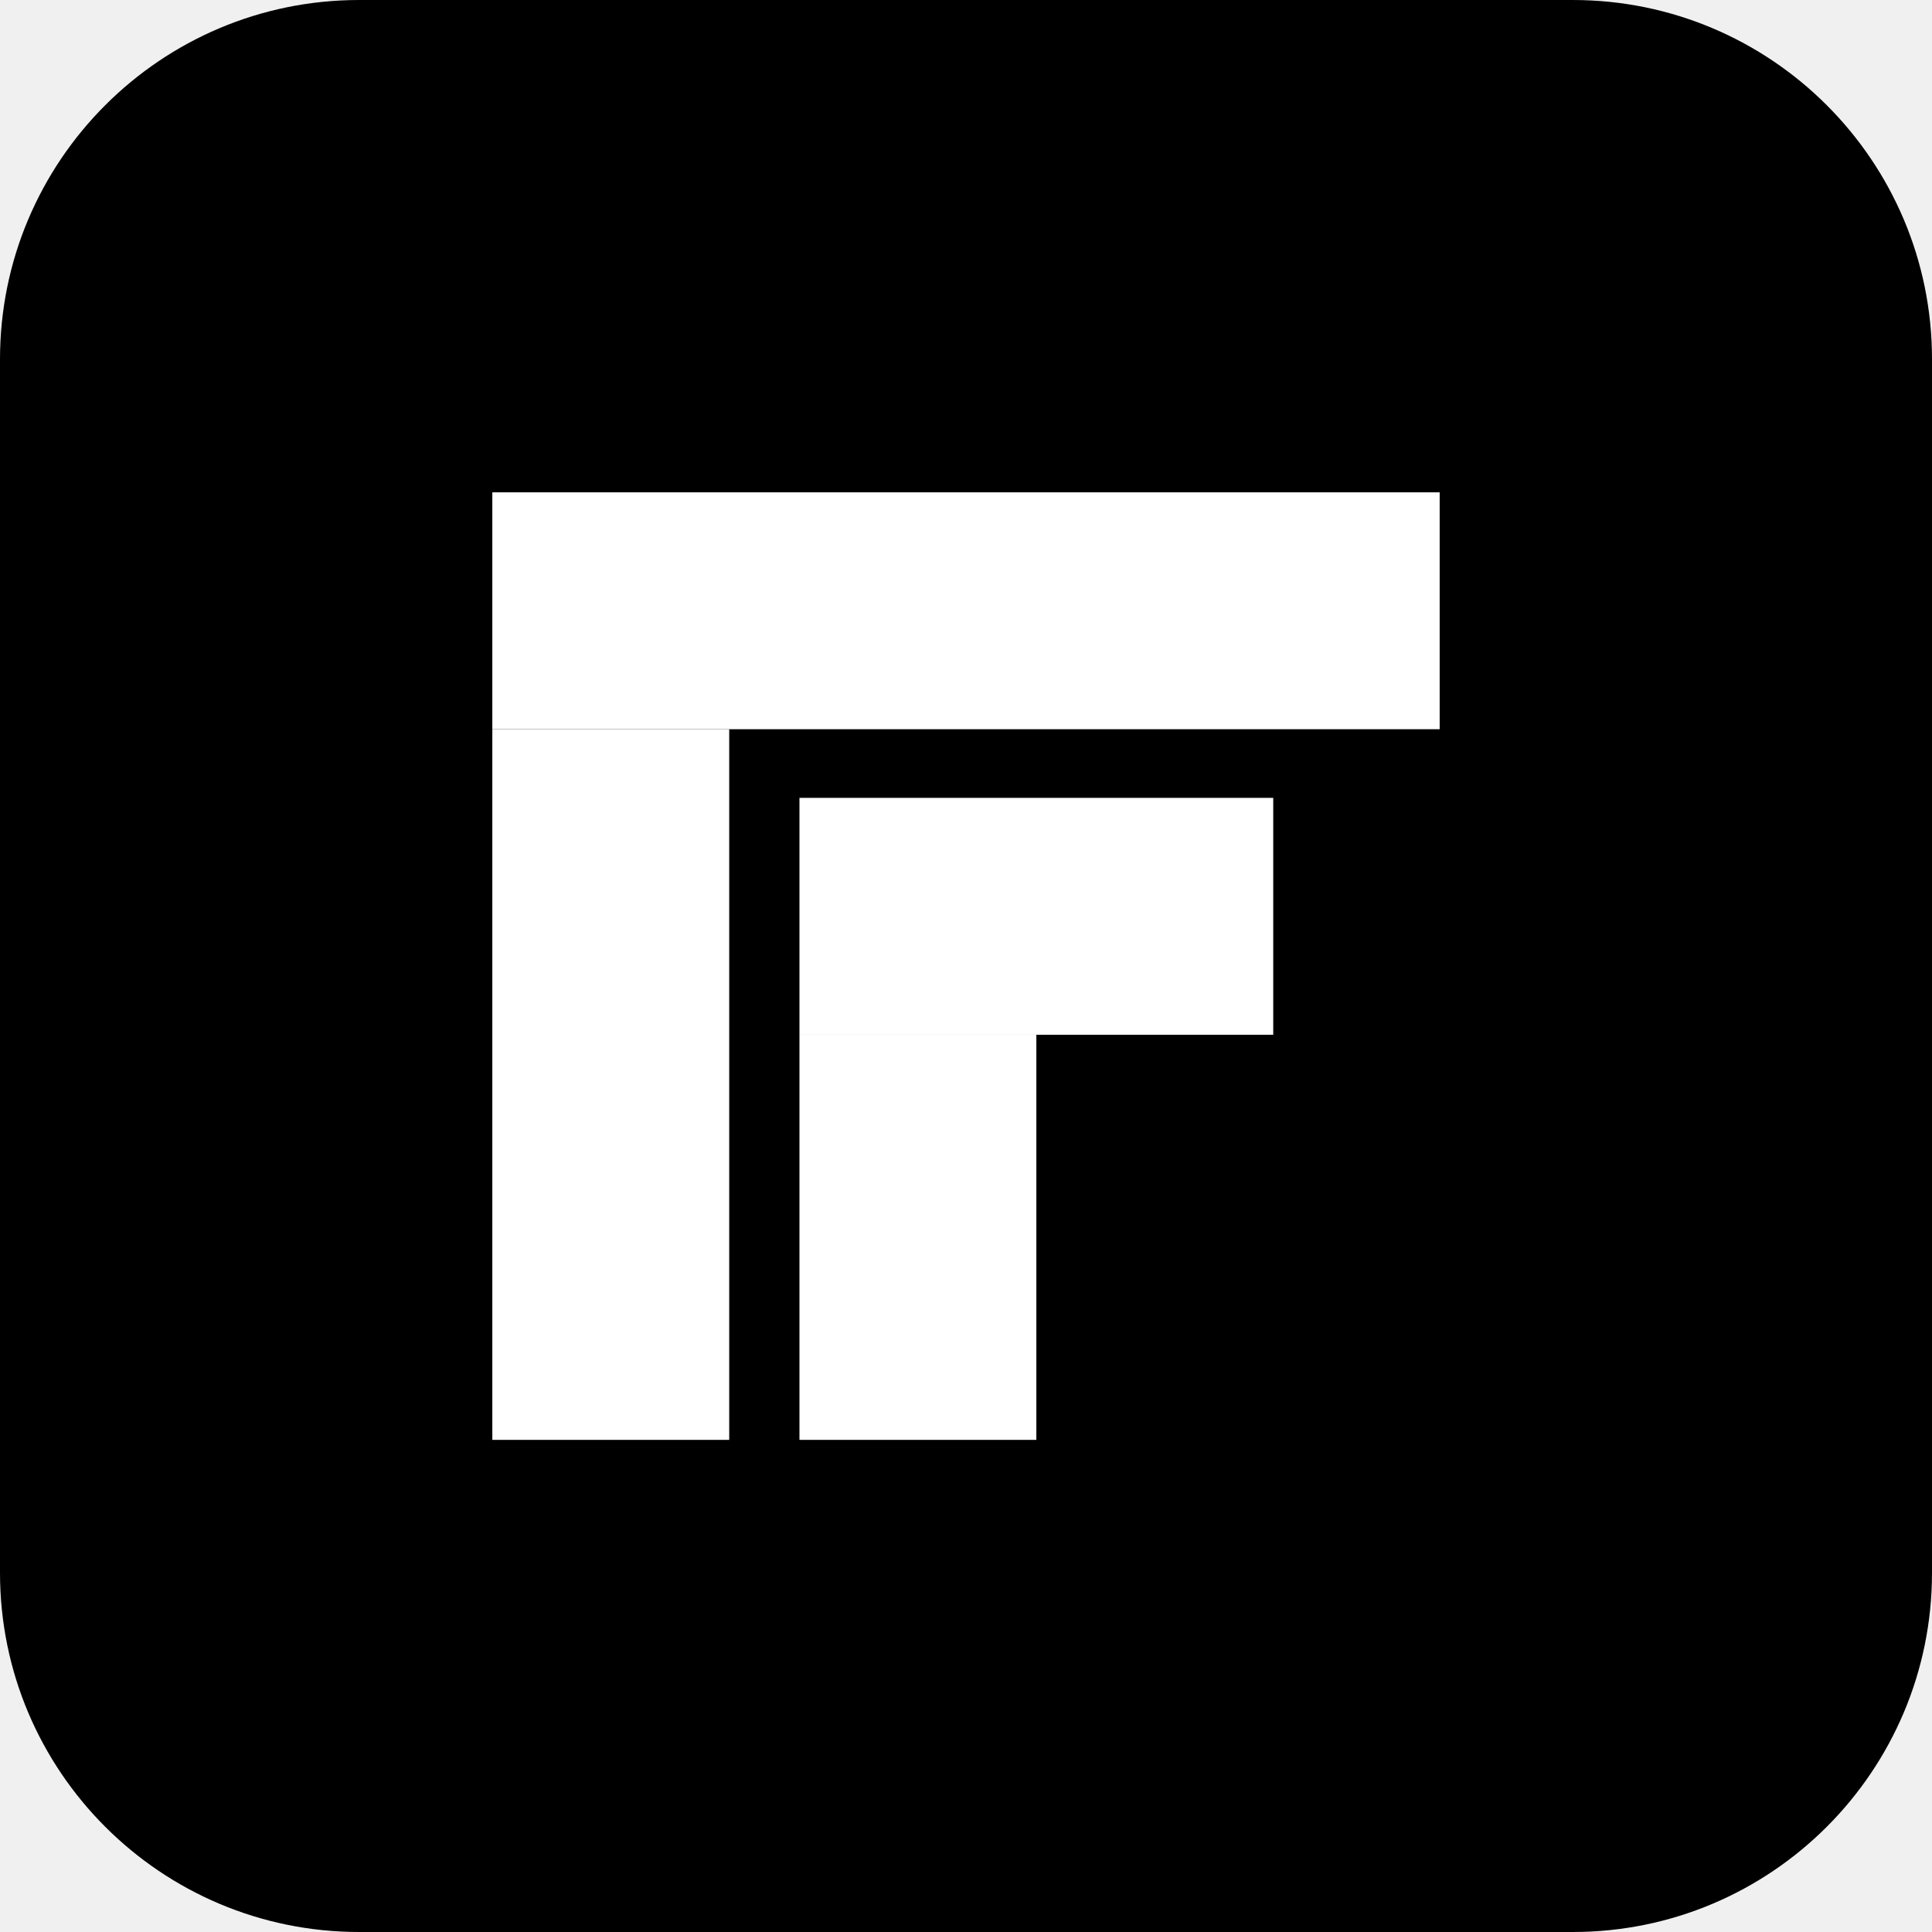
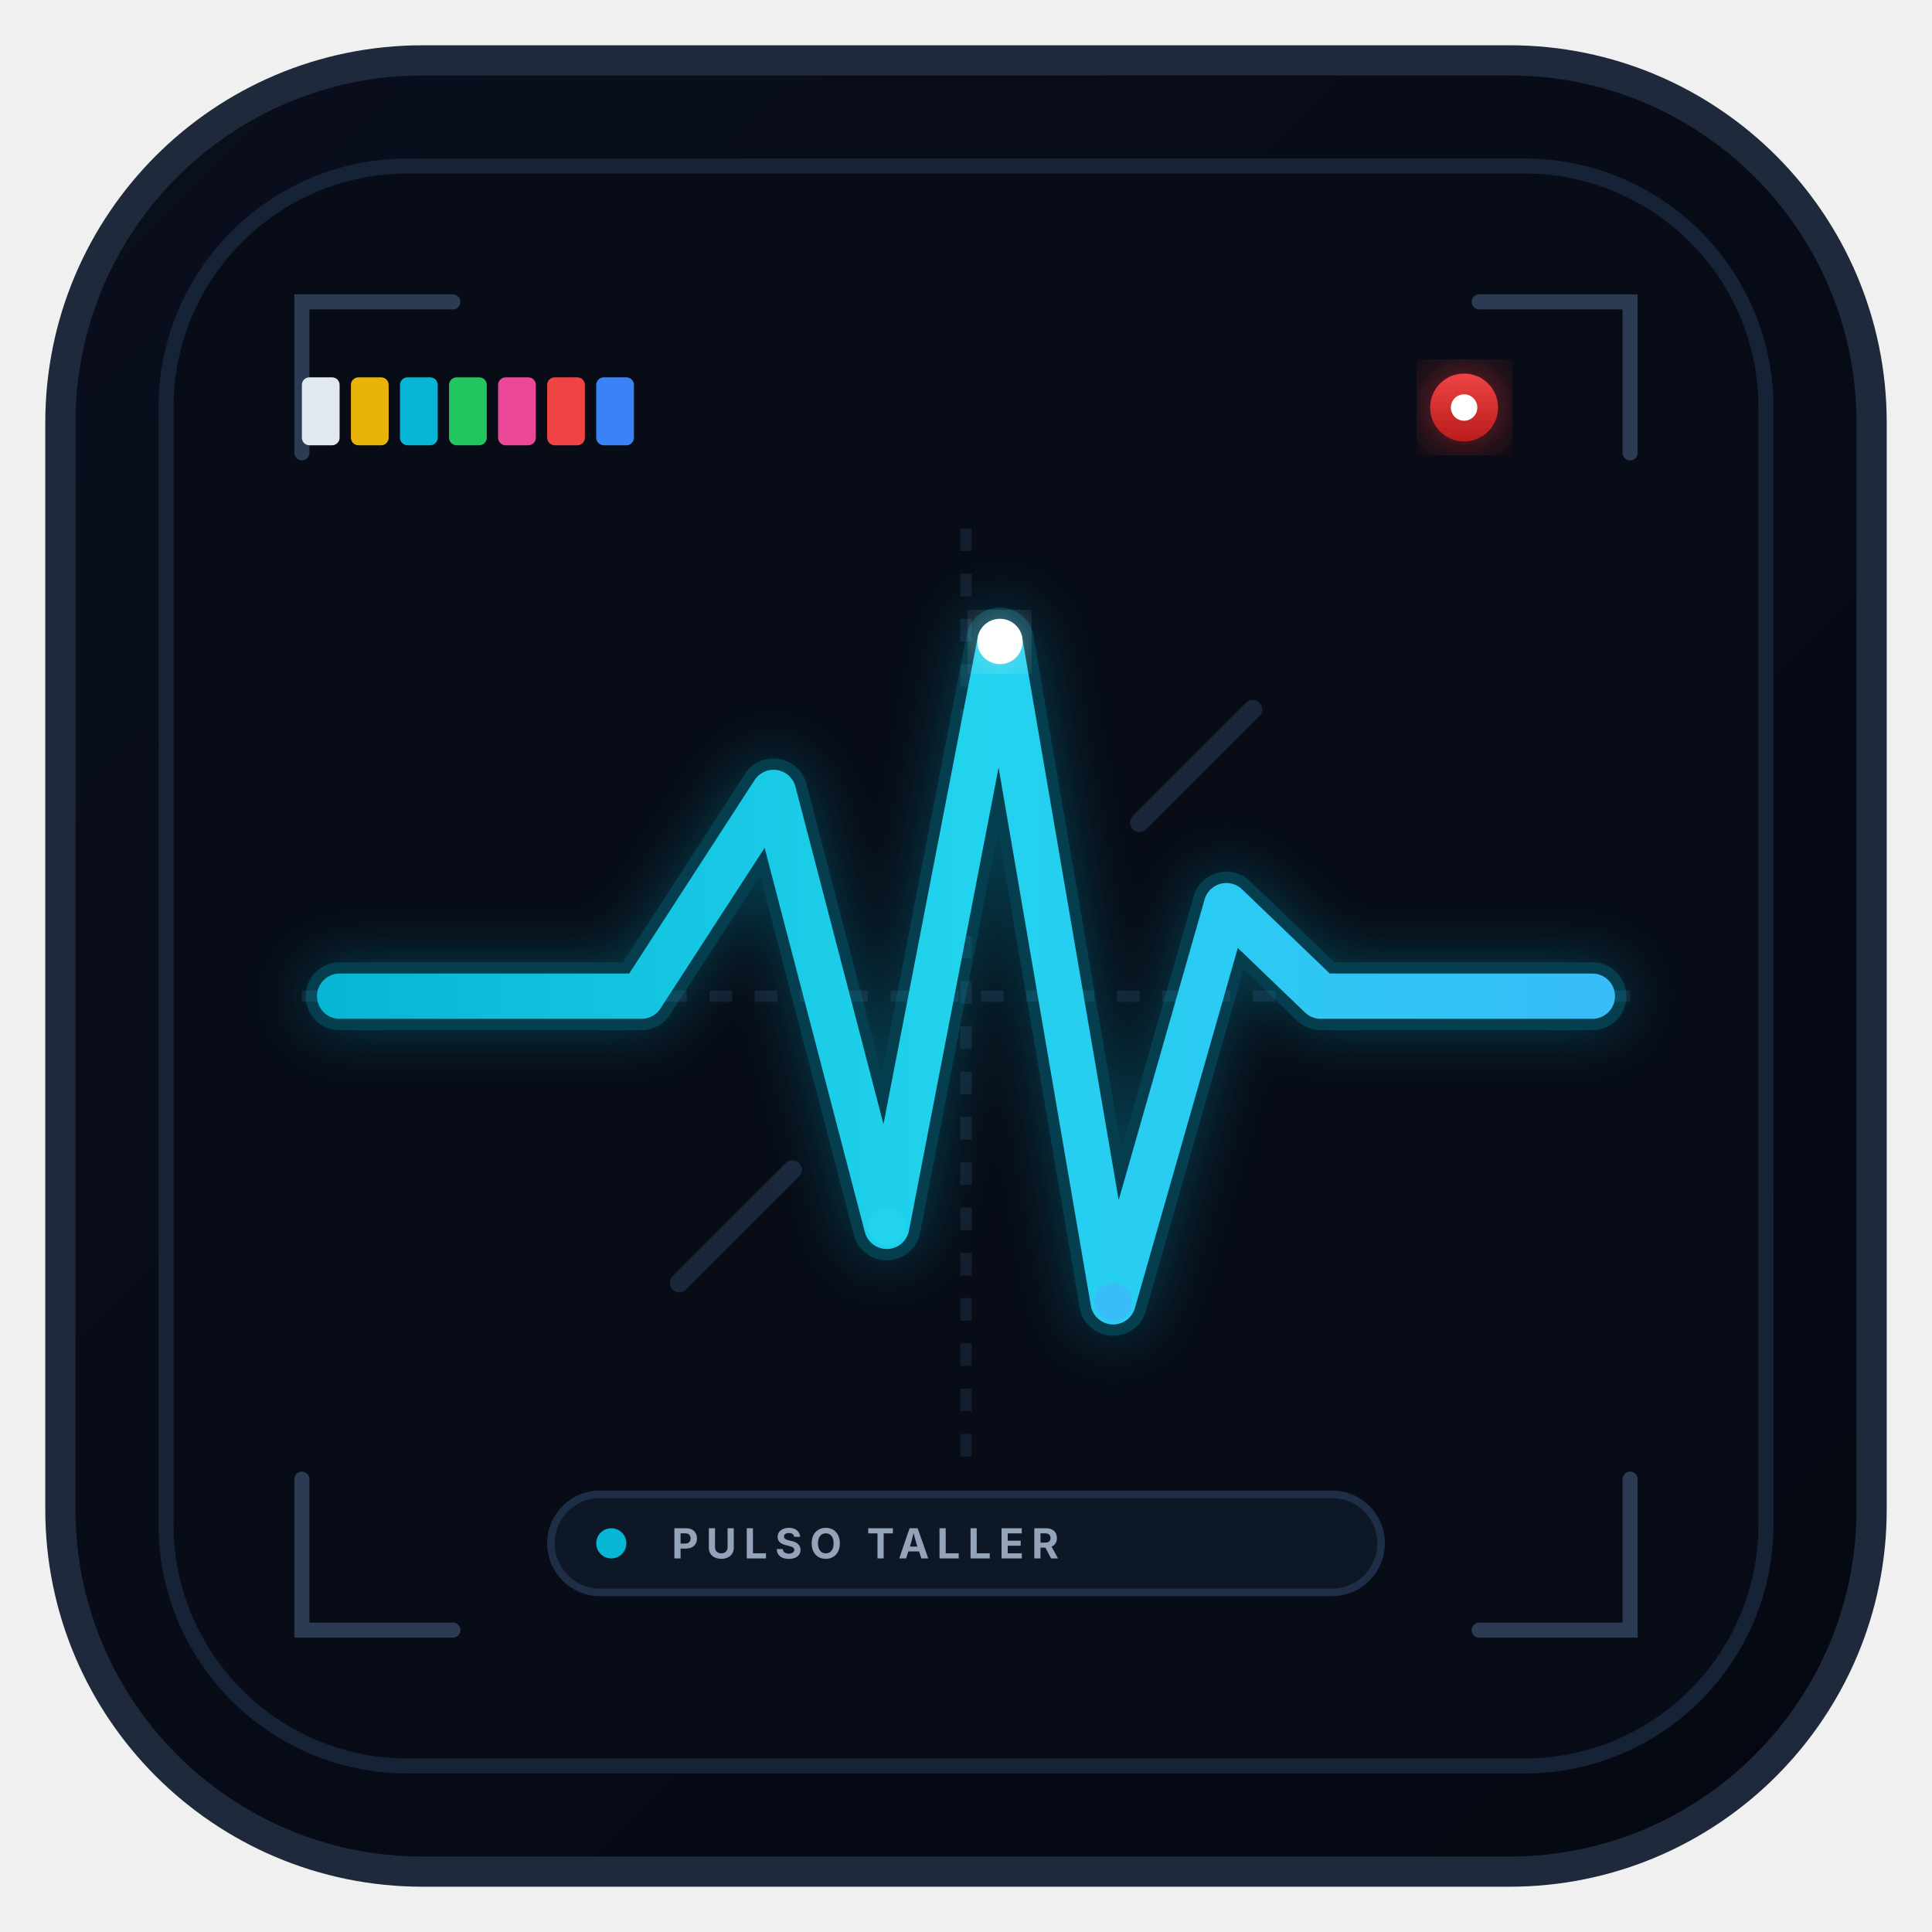
- <svg xmlns="http://www.w3.org/2000/svg" width="512" height="512" viewBox="0 0 96.81 96.81">
-   <rect width="96.81" height="96.81" rx="18" />
-   <g fill="#fff">
-     <rect x="24.67" y="24.67" width="47.47" height="11.87" />
-     <rect x="24.67" y="36.54" width="11.87" height="35.61" />
-     <rect x="40.06" y="39.98" width="23.74" height="11.87" />
-     <rect x="40.06" y="51.85" width="11.87" height="20.3" />
+ <svg xmlns="http://www.w3.org/2000/svg" viewBox="0 0 512 512" width="512" height="512">
+   <defs>
+     <linearGradient id="bgGrad" x1="0%" y1="0%" x2="100%" y2="100%">
+       <stop offset="0%" stop-color="#0a0f1d" />
+       <stop offset="100%" stop-color="#050811" />
+     </linearGradient>
+     <linearGradient id="signalGrad" x1="0%" y1="0%" x2="100%" y2="0%">
+       <stop offset="0%" stop-color="#06b6d4" />
+       <stop offset="50%" stop-color="#22d3ee" />
+       <stop offset="100%" stop-color="#38bdf8" />
+     </linearGradient>
+     <linearGradient id="accentGrad" x1="0%" y1="0%" x2="0%" y2="100%">
+       <stop offset="0%" stop-color="#ef4444" />
+       <stop offset="100%" stop-color="#b91c1c" />
+     </linearGradient>
+     <filter id="glow" x="-20%" y="-20%" width="140%" height="140%">
+       <feGaussianBlur stdDeviation="8" result="blur" />
+       <feComposite in="SourceGraphic" in2="blur" operator="over" />
+     </filter>
+   </defs>
+   <rect x="16" y="16" width="480" height="480" rx="96" fill="url(#bgGrad)" stroke="#1e293b" stroke-width="8" />
+   <rect x="44" y="44" width="424" height="424" rx="64" fill="#070c16" stroke="#162235" stroke-width="4" />
+   <path d="M 80 120 L 80 80 L 120 80" fill="none" stroke="#2a3b53" stroke-width="4" stroke-linecap="round" />
+   <path d="M 432 120 L 432 80 L 392 80" fill="none" stroke="#2a3b53" stroke-width="4" stroke-linecap="round" />
+   <path d="M 80 392 L 80 432 L 120 432" fill="none" stroke="#2a3b53" stroke-width="4" stroke-linecap="round" />
+   <path d="M 432 392 L 432 432 L 392 432" fill="none" stroke="#2a3b53" stroke-width="4" stroke-linecap="round" />
+   <g transform="translate(80, 100)">
+     <rect x="0" y="0" width="10" height="18" fill="#e2e8f0" rx="2" />
+     <rect x="13" y="0" width="10" height="18" fill="#eab308" rx="2" />
+     <rect x="26" y="0" width="10" height="18" fill="#06b6d4" rx="2" />
+     <rect x="39" y="0" width="10" height="18" fill="#22c55e" rx="2" />
+     <rect x="52" y="0" width="10" height="18" fill="#ec4899" rx="2" />
+     <rect x="65" y="0" width="10" height="18" fill="#ef4444" rx="2" />
+     <rect x="78" y="0" width="10" height="18" fill="#3b82f6" rx="2" />
+   </g>
+   <g transform="translate(372, 98)">
+     <circle cx="16" cy="10" r="9" fill="url(#accentGrad)" filter="url(#glow)" />
+     <circle cx="16" cy="10" r="3.5" fill="#ffffff" />
+   </g>
+   <line x1="80" y1="264" x2="432" y2="264" stroke="#131e2e" stroke-width="3" stroke-dasharray="6 6" />
+   <line x1="256" y1="140" x2="256" y2="390" stroke="#131e2e" stroke-width="3" stroke-dasharray="6 6" />
+   <g stroke="#1a273a" stroke-width="5" stroke-linecap="round">
+     <path d="M 180 340 L 210 310" />
+     <path d="M 302 218 L 332 188" />
+   </g>
+   <path d="M 90 264 L 170 264 L 205 210 L 235 325 L 265 170 L 295 345 L 325 240 L 350 264 L 422 264" fill="none" stroke="#06b6d4" stroke-width="18" stroke-linecap="round" stroke-linejoin="round" opacity="0.3" filter="url(#glow)" />
+   <path d="M 90 264 L 170 264 L 205 210 L 235 325 L 265 170 L 295 345 L 325 240 L 350 264 L 422 264" fill="none" stroke="url(#signalGrad)" stroke-width="12" stroke-linecap="round" stroke-linejoin="round" />
+   <circle cx="265" cy="170" r="6" fill="#ffffff" filter="url(#glow)" />
+   <circle cx="295" cy="345" r="5" fill="#38bdf8" />
+   <circle cx="235" cy="325" r="5" fill="#22d3ee" />
+   <g transform="translate(146, 396)">
+     <rect x="0" y="0" width="220" height="26" rx="13" fill="#0d1726" stroke="#1e2e47" stroke-width="2" />
+     <circle cx="16" cy="13" r="4" fill="#06b6d4" />
+     <text x="32" y="17" fill="#94a3b8" font-family="system-ui, -apple-system, sans-serif" font-size="11" font-weight="700" letter-spacing="2">PULSO TALLER</text>
  </g>
</svg>
